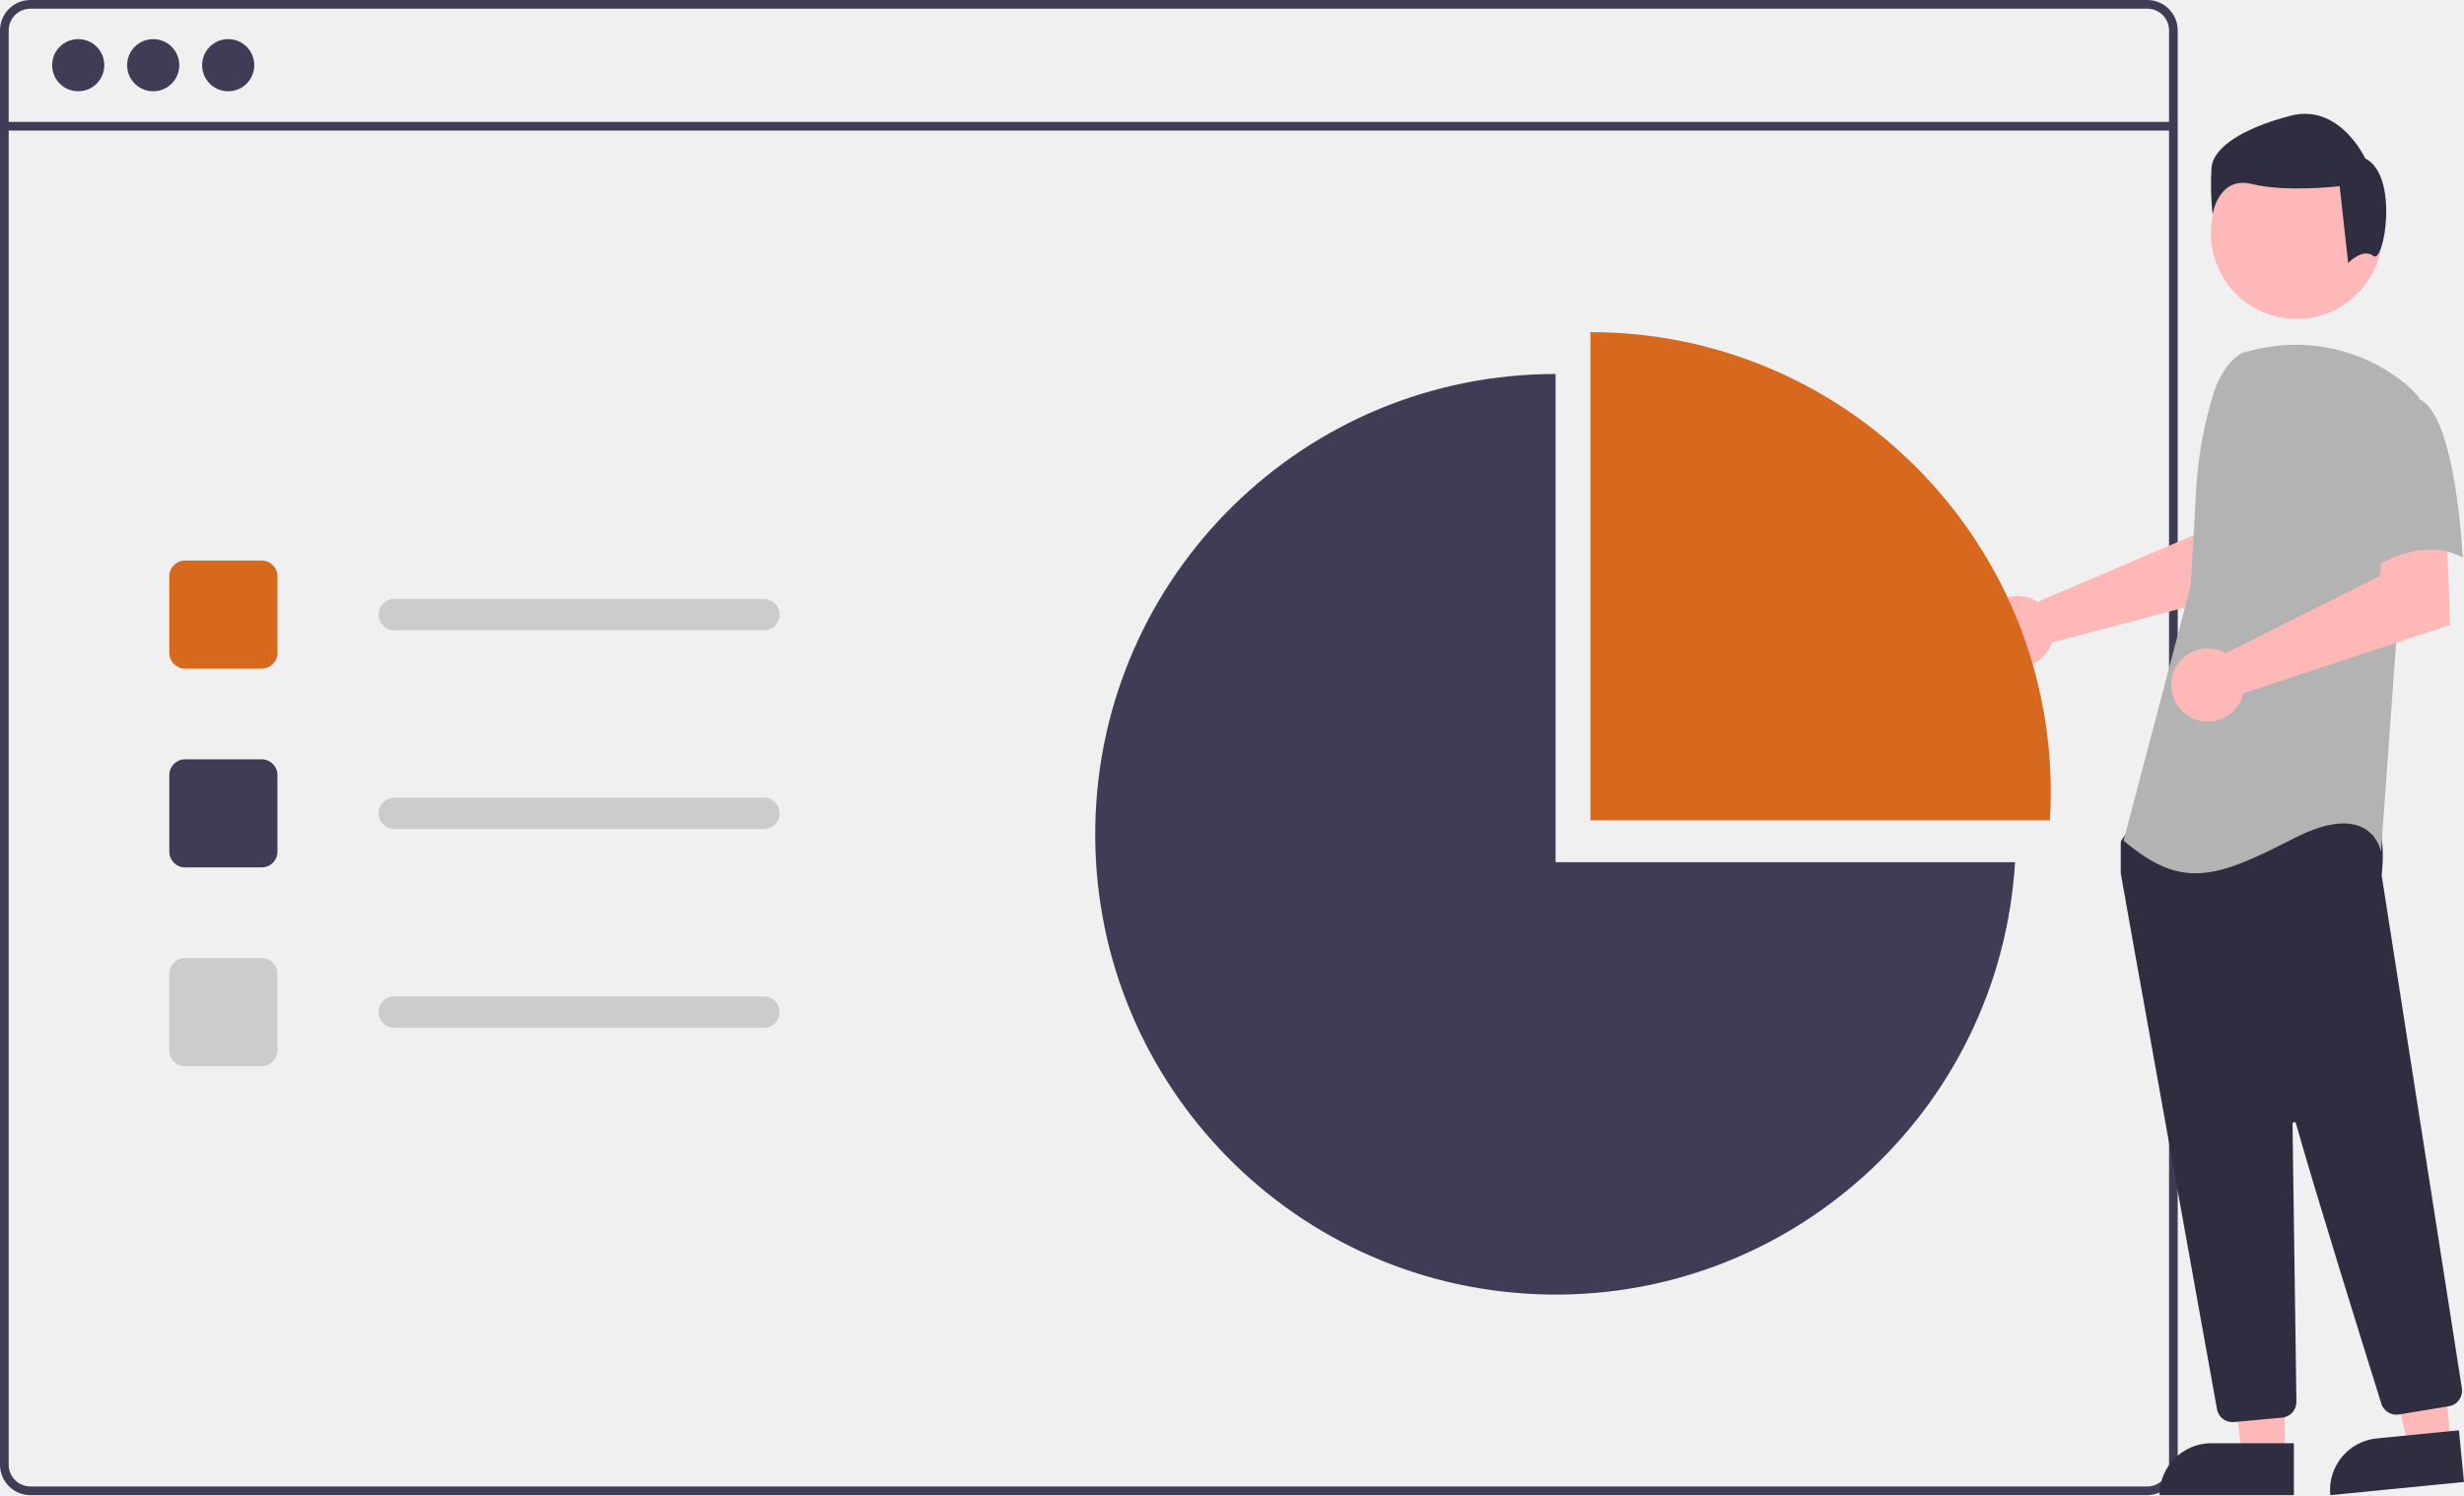
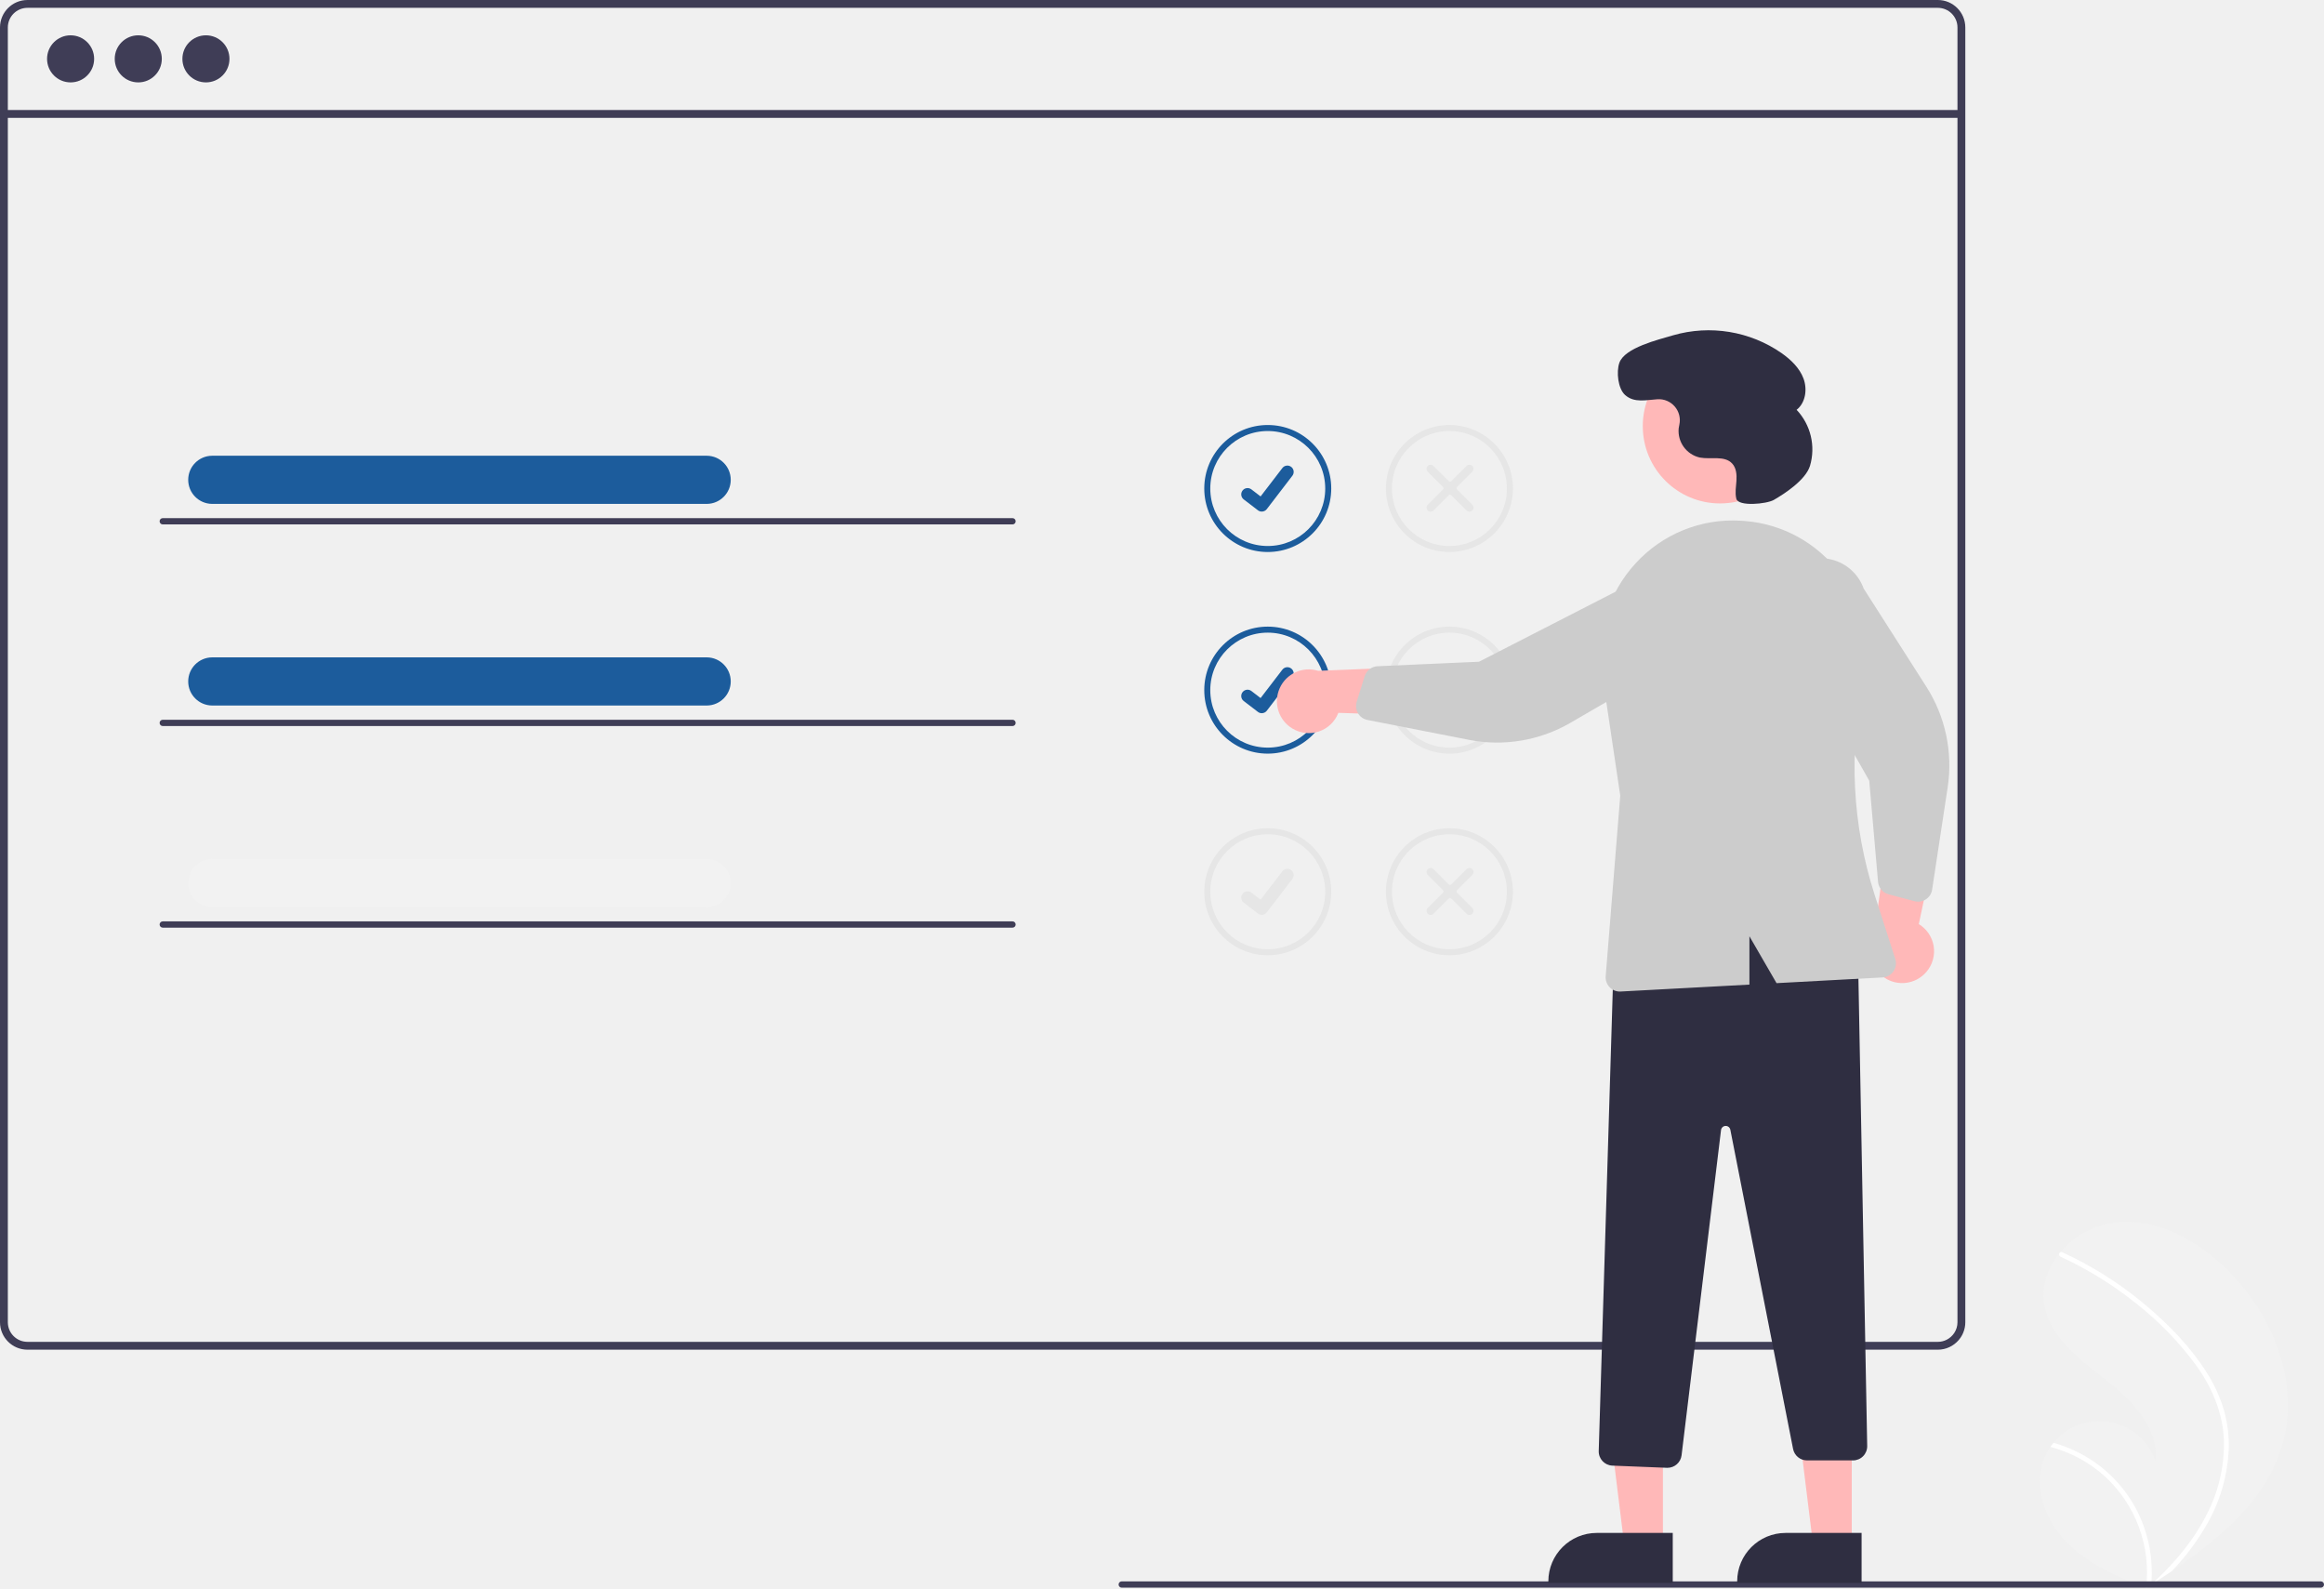
- <svg xmlns="http://www.w3.org/2000/svg" data-name="Layer 1" width="706.535" height="428.76" viewBox="0 0 706.535 428.76">
-   <path d="M862.452,235.62h-607a8.728,8.728,0,0,0-8.72,8.72V655.66a8.728,8.728,0,0,0,8.72,8.72h607a8.712,8.712,0,0,0,6.63-3.06,2.046,2.046,0,0,0,.19-.24,8.167,8.167,0,0,0,1.25-2.11,8.507,8.507,0,0,0,.66-3.31V244.34A8.73,8.73,0,0,0,862.452,235.62Zm6.24,420.04a6.175,6.175,0,0,1-1.03,3.42,6.446,6.446,0,0,1-2.36,2.12,6.184,6.184,0,0,1-2.85.69h-607a6.238,6.238,0,0,1-6.23-6.23V244.34a6.238,6.238,0,0,1,6.23-6.23h607a6.239,6.239,0,0,1,6.24,6.23Z" transform="translate(-246.7323 -235.62)" fill="#3f3d56" />
+ <svg xmlns="http://www.w3.org/2000/svg" data-name="Layer 1" width="738.418" height="504.651" viewBox="0 0 738.418 504.651">
+   <path d="M956.005,656.59c-5.052,17.526-19.804,29.795-35.191,40.217q-3.223,2.183-6.448,4.266c-.015.006-.03.02-.044.026-.103.066-.207.133-.303.2-.444.286-.888.572-1.328.855l.242.109s.237.126-.022.02c-.077-.032-.158-.061-.235-.094-8.939-3.605-18.037-7.476-24.888-14.23-7.107-7.014-11.26-18.014-7.411-27.228A17.592,17.592,0,0,1,882.28,657.312c.312-.447.648-.874.998-1.294a18.856,18.856,0,0,1,32.386,5.73c1.131-10.526-7.549-19.343-15.901-25.848-8.356-6.502-17.851-13.583-19.467-24.051-.902-5.824,1.123-11.468,4.812-15.999.114-.138.228-.275.346-.409a27.518,27.518,0,0,1,17.687-9.489c12.813-1.332,25.259,5.451,34.568,14.359C952.691,614.646,961.748,636.662,956.005,656.59Z" transform="translate(-230.7911 -197.6744)" fill="#f2f2f2" />
+   <path d="M931.921,633.665a46.78,46.78,0,0,1,5.604,12.361,40.619,40.619,0,0,1,1.404,11.997,52.044,52.044,0,0,1-6.816,23.685A74.903,74.903,0,0,1,920.814,696.807q-3.223,2.183-6.448,4.266c-.015.006-.03.02-.044.026-.103.066-.207.133-.303.2-.444.286-.888.572-1.328.855,0,0,.479.235.219.129-.077-.032-.158-.061-.235-.094a41.405,41.405,0,0,0-13.249-35.651A41.759,41.759,0,0,0,882.28,657.312c.312-.447.648-.874.998-1.294a43.296,43.296,0,0,1,7.147,2.704,42.424,42.424,0,0,1,19.182,18.493,43.374,43.374,0,0,1,4.723,23.801c.367-.333.735-.673,1.092-1.01,6.793-6.333,12.826-13.602,16.91-21.992a48.416,48.416,0,0,0,5.07-22.907c-.333-8.653-3.781-16.668-8.773-23.646a101.345,101.345,0,0,0-19.21-19.798,115.158,115.158,0,0,0-23.892-14.751.828.828,0,0,1-.417-1.063.704.704,0,0,1,.346-.409.613.613,0,0,1,.532.023c1.054.485,2.1.977,3.139,1.49A116.465,116.465,0,0,1,913.187,612.827C920.27,618.866,926.938,625.765,931.921,633.665Z" transform="translate(-230.7911 -197.6744)" fill="#fff" />
+   <path d="M846.511,197.674h-607a8.728,8.728,0,0,0-8.72,8.72V617.714a8.728,8.728,0,0,0,8.72,8.72h607a8.712,8.712,0,0,0,6.63-3.06,2.046,2.046,0,0,0,.19-.24,8.167,8.167,0,0,0,1.25-2.11,8.507,8.507,0,0,0,.66-3.31V206.394A8.73,8.73,0,0,0,846.511,197.674Zm6.24,420.04a6.175,6.175,0,0,1-1.03,3.42,6.446,6.446,0,0,1-2.36,2.12,6.184,6.184,0,0,1-2.85.69h-607a6.238,6.238,0,0,1-6.23-6.23V206.394a6.238,6.238,0,0,1,6.23-6.23h607a6.239,6.239,0,0,1,6.24,6.23Z" transform="translate(-230.7911 -197.6744)" fill="#3f3d56" />
  <rect x="1.243" y="34.949" width="621.957" height="2.493" fill="#3f3d56" />
  <circle cx="22.432" cy="18.696" r="7.478" fill="#3f3d56" />
  <circle cx="43.932" cy="18.696" r="7.478" fill="#3f3d56" />
  <circle cx="65.433" cy="18.696" r="7.478" fill="#3f3d56" />
-   <path d="M321.784,427.366h-22a4.505,4.505,0,0,1-4.5-4.5v-22a4.505,4.505,0,0,1,4.5-4.5h22a4.505,4.505,0,0,1,4.5,4.5v22A4.505,4.505,0,0,1,321.784,427.366Z" transform="translate(-246.7323 -235.62)" fill="#d6691e" />
-   <path d="M321.784,484.366h-22a4.505,4.505,0,0,1-4.5-4.5v-22a4.505,4.505,0,0,1,4.5-4.5h22a4.505,4.505,0,0,1,4.5,4.5v22A4.505,4.505,0,0,1,321.784,484.366Z" transform="translate(-246.7323 -235.62)" fill="#3f3d56" />
-   <path d="M321.784,541.366h-22a4.505,4.505,0,0,1-4.5-4.5v-22a4.505,4.505,0,0,1,4.5-4.5h22a4.505,4.505,0,0,1,4.5,4.5v22A4.505,4.505,0,0,1,321.784,541.366Z" transform="translate(-246.7323 -235.62)" fill="#ccc" />
-   <path d="M465.784,416.366h-106a4.5,4.5,0,1,1,0-9h106a4.5,4.5,0,0,1,0,9Z" transform="translate(-246.7323 -235.62)" fill="#ccc" />
-   <path d="M465.784,473.366h-106a4.5,4.5,0,1,1,0-9h106a4.5,4.5,0,0,1,0,9Z" transform="translate(-246.7323 -235.62)" fill="#ccc" />
-   <path d="M465.784,530.366h-106a4.5,4.5,0,1,1,0-9h106a4.5,4.5,0,0,1,0,9Z" transform="translate(-246.7323 -235.62)" fill="#ccc" />
-   <path d="M829.554,407.436a10.093,10.093,0,0,1,1.411.787l44.852-19.143,1.601-11.815,17.922-.11-1.059,27.098-59.2,15.656a10.608,10.608,0,0,1-.447,1.208,10.235,10.235,0,1,1-5.079-13.682Z" transform="translate(-246.7323 -235.62)" fill="#ffb8b8" />
-   <polygon points="655.125 417.376 642.865 417.375 637.033 370.087 655.127 370.088 655.125 417.376" fill="#ffb8b8" />
-   <path d="M634.108,413.872H657.752a0,0,0,0,1,0,0v14.887a0,0,0,0,1,0,0H619.221a0,0,0,0,1,0,0v0A14.887,14.887,0,0,1,634.108,413.872Z" fill="#2f2e41" />
-   <polygon points="702.805 413.911 690.604 415.113 680.163 368.625 698.17 366.851 702.805 413.911" fill="#ffb8b8" />
-   <path d="M928.987,647.641h23.644a0,0,0,0,1,0,0v14.887a0,0,0,0,1,0,0H914.1a0,0,0,0,1,0,0v0A14.887,14.887,0,0,1,928.987,647.641Z" transform="translate(-306.4502 -140.9748) rotate(-5.62529)" fill="#2f2e41" />
-   <circle cx="658.537" cy="66.928" r="24.561" fill="#ffb8b8" />
-   <path d="M886.858,643.432a4.471,4.471,0,0,1-4.415-3.697c-6.346-35.226-27.088-150.405-27.584-153.596a1.427,1.427,0,0,1-.016-.222v-8.588a1.489,1.489,0,0,1,.279-.872l2.74-3.838a1.478,1.478,0,0,1,1.144-.625c15.622-.732,66.784-2.879,69.256.209h0c2.482,3.104,1.605,12.507,1.404,14.36l.01.193,22.985,146.995a4.512,4.512,0,0,1-3.715,5.135L934.59,641.253a4.521,4.521,0,0,1-5.025-3.093c-4.44-14.188-19.329-61.918-24.489-80.387a.499.499,0,0,0-.98.139c.258,17.605.881,62.523,1.096,78.037l.023,1.671a4.518,4.518,0,0,1-4.093,4.536l-13.844,1.258C887.137,643.427,886.996,643.432,886.858,643.432Z" transform="translate(-246.7323 -235.62)" fill="#2f2e41" />
-   <path id="e15ec395-f7cd-4347-89a2-a03d95a452a7-190" data-name="Path 99" d="M889.682,336.767c-4.286,2.548-6.851,7.23-8.323,11.995a113.681,113.681,0,0,0-4.884,27.159l-1.556,27.6-19.255,73.17c16.689,14.121,26.315,10.912,48.78-.639S929.477,479.904,929.477,479.904l4.492-62.258,6.418-68.032a30.164,30.164,0,0,0-4.861-4.674,49.658,49.658,0,0,0-42.442-8.995Z" transform="translate(-246.7323 -235.62)" fill="#b3b3b3" />
-   <path d="M883.428,422.213a10.526,10.526,0,0,1,1.501.704l44.348-22.197.736-12.026,18.294-1.261.98,27.413-59.266,19.599a10.496,10.496,0,1,1-6.593-12.232Z" transform="translate(-246.7323 -235.62)" fill="#ffb8b8" />
-   <path id="bf6aefed-5d84-44a4-8c4e-9d1f3daa58d8-191" data-name="Path 101" d="M940.067,349.924c10.912,3.851,12.834,45.574,12.834,45.574-12.837-7.06-28.241,4.493-28.241,4.493s-3.209-10.912-7.06-25.032a24.53,24.53,0,0,1,5.134-23.106S929.155,346.071,940.067,349.924Z" transform="translate(-246.7323 -235.62)" fill="#b3b3b3" />
-   <path id="f516f9fe-dc87-4aac-a802-2e179304beb7-192" data-name="Path 102" d="M927.292,309.043c-3.06-2.448-7.235,2.002-7.235,2.002l-2.448-22.033s-15.301,1.833-25.093-.612-11.323,8.875-11.323,8.875a78.581,78.581,0,0,1-.306-13.771c.612-5.508,8.568-11.017,22.645-14.689S924.953,281.056,924.953,281.056C934.747,285.952,930.352,311.492,927.292,309.043Z" transform="translate(-246.7323 -235.62)" fill="#2f2e41" />
-   <path d="M834.536,470.866c.158-2.647.248-5.313.248-8a132,132,0,0,0-132-132v140Z" transform="translate(-246.7323 -235.62)" fill="#d6691e" />
-   <path d="M692.784,482.866v-140a132,132,0,1,0,131.752,140Z" transform="translate(-246.7323 -235.62)" fill="#3f3d56" />
+   <path d="M633.603,373.035a20.174,20.174,0,1,1,20.174-20.174A20.197,20.197,0,0,1,633.603,373.035Zm0-38.436a18.262,18.262,0,1,0,18.262,18.262A18.283,18.283,0,0,0,633.603,334.599Z" transform="translate(-230.7911 -197.6744)" fill="#1c5c9c" />
+   <path id="f1f767dc-4b88-4f47-9e03-7555881e6705-42" data-name="Path 395" d="M631.699,360.192a1.993,1.993,0,0,1-1.199-.399l-.021-.016-4.517-3.455a2.007,2.007,0,0,1,2.442-3.186l2.925,2.243,6.913-9.019a2.006,2.006,0,0,1,2.813-.372l.001 0-.043.06.044-.06a2.009,2.009,0,0,1,.371,2.813L633.297,359.407a2.007,2.007,0,0,1-1.596.783Z" transform="translate(-230.7911 -197.6744)" fill="#1c5c9c" />
+   <path d="M691.328,373.035a20.174,20.174,0,1,1,20.174-20.174A20.197,20.197,0,0,1,691.328,373.035Zm0-38.436a18.262,18.262,0,1,0,18.262,18.262A18.283,18.283,0,0,0,691.328,334.599Z" transform="translate(-230.7911 -197.6744)" fill="#e6e6e6" />
+   <path d="M698.59,359.841a1.293,1.293,0,0,1-1.826,0l-4.841-4.841A.576.576,0,0,0,691.109,355l-4.841,4.841a1.291,1.291,0,0,1-1.826-1.826l4.841-4.841a.576.576,0,0,0,0-.814l-4.841-4.841a1.291,1.291,0,0,1,1.826-1.826l4.841,4.841a.576.576,0,0,0,.814-0l4.841-4.841a1.291,1.291,0,0,1,1.826,1.826l-4.841,4.841a.576.576,0,0,0,0.0.814l4.841,4.841A1.293,1.293,0,0,1,698.59,359.841Z" transform="translate(-230.7911 -197.6744)" fill="#e6e6e6" />
+   <path d="M633.603,437.085a20.174,20.174,0,1,1,20.174-20.174A20.197,20.197,0,0,1,633.603,437.085Zm0-38.436a18.262,18.262,0,1,0,18.262,18.262A18.283,18.283,0,0,0,633.603,398.648Z" transform="translate(-230.7911 -197.6744)" fill="#1c5c9c" />
+   <path id="a793c70c-1521-4e6e-9b61-9683a9490971-43" data-name="Path 395" d="M631.699,424.242a1.993,1.993,0,0,1-1.199-.399l-.021-.016-4.517-3.455a2.007,2.007,0,0,1,2.442-3.186l2.925,2.243,6.913-9.019a2.006,2.006,0,0,1,2.813-.372l.001 0-.043.06.044-.06a2.009,2.009,0,0,1,.371,2.813L633.297,423.456a2.007,2.007,0,0,1-1.596.783Z" transform="translate(-230.7911 -197.6744)" fill="#1c5c9c" />
+   <path d="M691.328,437.085a20.174,20.174,0,1,1,20.174-20.174A20.197,20.197,0,0,1,691.328,437.085Zm0-38.436a18.262,18.262,0,1,0,18.262,18.262A18.283,18.283,0,0,0,691.328,398.648Z" transform="translate(-230.7911 -197.6744)" fill="#e6e6e6" />
+   <path d="M698.59,423.891a1.293,1.293,0,0,1-1.826,0l-4.841-4.841a.576.576,0,0,0-.814-0l-4.841,4.841a1.291,1.291,0,0,1-1.826-1.826l4.841-4.841a.576.576,0,0,0,0-.814l-4.841-4.841a1.291,1.291,0,0,1,1.826-1.826l4.841,4.841a.576.576,0,0,0,.814-0l4.841-4.841a1.291,1.291,0,0,1,1.826,1.826l-4.841,4.841a.576.576,0,0,0,0.0.814l4.841,4.841A1.293,1.293,0,0,1,698.59,423.891Z" transform="translate(-230.7911 -197.6744)" fill="#e6e6e6" />
+   <path d="M633.603,501.134a20.174,20.174,0,1,1,20.174-20.174A20.197,20.197,0,0,1,633.603,501.134Zm0-38.436a18.262,18.262,0,1,0,18.262,18.262A18.283,18.283,0,0,0,633.603,462.698Z" transform="translate(-230.7911 -197.6744)" fill="#e6e6e6" />
+   <path id="b02a55c8-7c5c-410c-bde7-66a7a3b003d7-44" data-name="Path 395" d="M631.699,488.291a1.993,1.993,0,0,1-1.199-.399l-.021-.016-4.517-3.455a2.007,2.007,0,0,1,2.442-3.186l2.925,2.243,6.913-9.019a2.006,2.006,0,0,1,2.813-.372l.001 0-.043.06.044-.06a2.009,2.009,0,0,1,.371,2.813L633.297,487.506a2.007,2.007,0,0,1-1.596.783Z" transform="translate(-230.7911 -197.6744)" fill="#e6e6e6" />
+   <path d="M691.328,501.134a20.174,20.174,0,1,1,20.174-20.174A20.197,20.197,0,0,1,691.328,501.134Zm0-38.436a18.262,18.262,0,1,0,18.262,18.262A18.283,18.283,0,0,0,691.328,462.698Z" transform="translate(-230.7911 -197.6744)" fill="#e6e6e6" />
+   <path d="M698.59,487.94a1.293,1.293,0,0,1-1.826,0l-4.841-4.841a.576.576,0,0,0-.814-0l-4.841,4.841a1.291,1.291,0,0,1-1.826-1.826l4.841-4.841a.576.576,0,0,0,0-.814l-4.841-4.841a1.291,1.291,0,0,1,1.826-1.826l4.841,4.841a.576.576,0,0,0,.814-0l4.841-4.841a1.291,1.291,0,0,1,1.826,1.826l-4.841,4.841a.576.576,0,0,0,0.0.814l4.841,4.841A1.293,1.293,0,0,1,698.59,487.94Z" transform="translate(-230.7911 -197.6744)" fill="#e6e6e6" />
+   <path d="M968.209,702.031h-381a1,1,0,0,1,0-2h381a1,1,0,1,1,0,2Z" transform="translate(-230.7911 -197.6744)" fill="#3f3d56" />
+   <path d="M641.45,429.116a10.056,10.056,0,0,0,14.588-4.994l35.715,1.189-9.702-15.834-32.428,1.299a10.11,10.11,0,0,0-8.173,18.341Z" transform="translate(-230.7911 -197.6744)" fill="#ffb8b8" />
+   <path d="M842.824,506.476a10.056,10.056,0,0,0-2.363-15.237l7.425-34.955-17.288,6.779-4.401,32.155a10.11,10.11,0,0,0,16.626,11.259Z" transform="translate(-230.7911 -197.6744)" fill="#ffb8b8" />
+   <polygon points="528.369 490.974 516.109 490.973 510.277 443.685 528.371 443.686 528.369 490.974" fill="#ffb8b8" />
+   <path d="M762.286,700.532l-39.531-.001v-.5a15.386,15.386,0,0,1,15.386-15.386h.001l24.144.001Z" transform="translate(-230.7911 -197.6744)" fill="#2f2e41" />
+   <polygon points="588.369 490.974 576.109 490.973 570.277 443.685 588.371 443.686 588.369 490.974" fill="#ffb8b8" />
+   <path d="M822.286,700.532l-39.531-.001v-.5a15.386,15.386,0,0,1,15.386-15.386h.001l24.144.001Z" transform="translate(-230.7911 -197.6744)" fill="#2f2e41" />
+   <path d="M760.437,663.956l-17.355-.694a4.514,4.514,0,0,1-4.318-4.634l4.889-160.379.319-.115c30.416-11.003,55.578-10.171,76.926,2.54l.239.143L824.067,657.019a4.5,4.5,0,0,1-4.499,4.585h-14.634a4.51,4.51,0,0,1-4.416-3.632L780.583,556.563a1.5,1.5,0,0,0-2.961.109L765.084,660.002a4.526,4.526,0,0,1-4.469,3.957C760.556,663.959,760.496,663.958,760.437,663.956Z" transform="translate(-230.7911 -197.6744)" fill="#2f2e41" />
+   <circle cx="546.529" cy="135.366" r="24.561" fill="#ffb8b8" />
+   <path d="M661.854,423.312a4.506,4.506,0,0,1-.001-2.686l2.545-8.153a4.515,4.515,0,0,1,4.097-3.155l32.223-1.425,52.278-26.798a14.497,14.497,0,1,1,8.785,27.63L729.742,427.309a46.374,46.374,0,0,1-32.195,5.396l-32.264-6.321a4.505,4.505,0,0,1-3-2.112A4.455,4.455,0,0,1,661.854,423.312Z" transform="translate(-230.7911 -197.6744)" fill="#ccc" />
+   <path d="M841.775,483.845a4.506,4.506,0,0,1-2.683.116l-8.254-2.195a4.515,4.515,0,0,1-3.326-3.959l-2.796-32.133L795.713,394.586a14.497,14.497,0,1,1,27.231-9.954l19.931,31.217a46.373,46.373,0,0,1,6.763,31.936l-4.941,32.504a4.505,4.505,0,0,1-1.982,3.087A4.455,4.455,0,0,1,841.775,483.845Z" transform="translate(-230.7911 -197.6744)" fill="#ccc" />
+   <path d="M750.456,376.658A41.822,41.822,0,0,1,783.993,363.098q.616.038,1.227.086h0a41.734,41.734,0,0,1,30.16,16.646,42.362,42.362,0,0,1,7.525,34.145,132.361,132.361,0,0,0,3.497,67.876l6.589,20.459a4.499,4.499,0,0,1-4.042,5.872l-33.685,1.811-8.62-14.89v15.353l-40.941,2.201c-.082.005-.163.007-.243.007a4.5,4.5,0,0,1-4.484-4.861l4.627-57.382-5.804-38.973A42.089,42.089,0,0,1,750.456,376.658Z" transform="translate(-230.7911 -197.6744)" fill="#ccc" />
+   <path d="M794.39,356.488c-2.274,1.308-11.262,2.176-11.903-.368l-.014-.056c-.446-1.864-.076-3.811.052-5.723s-.059-4.013-1.362-5.419c-2.428-2.621-6.748-1.232-10.258-1.894a8.664,8.664,0,0,1-6.74-9.253c.05-.398.128-.795.216-1.193a6.673,6.673,0,0,0-6.927-8.081c-3.548.203-7.378,1.278-10.314-1.35-2.27-2.032-2.824-7.322-1.827-10.201,1.676-4.838,12.414-7.371,17.102-8.764a40.62,40.62,0,0,1,34.43,5.65c2.961,2.087,5.727,4.71,6.989,8.106s.653,7.68-2.193,9.922a18.332,18.332,0,0,1,4.246,17.806C804.484,350.197,797.775,354.54,794.39,356.488Z" transform="translate(-230.7911 -197.6744)" fill="#2f2e41" />
+   <path d="M455.413,357.747H298.152a7.648,7.648,0,0,1,0-15.295H455.413a7.648,7.648,0,0,1,0,15.295Z" transform="translate(-230.7911 -197.6744)" fill="#1c5c9c" />
+   <path d="M552.504,364.27h-270a1,1,0,0,1,0-2h270a1,1,0,0,1,0,2Z" transform="translate(-230.7911 -197.6744)" fill="#3f3d56" />
+   <path d="M455.413,421.797H298.152a7.648,7.648,0,0,1,0-15.295H455.413a7.648,7.648,0,0,1,0,15.295Z" transform="translate(-230.7911 -197.6744)" fill="#1c5c9c" />
+   <path d="M552.504,428.319h-270a1,1,0,0,1,0-2h270a1,1,0,0,1,0,2Z" transform="translate(-230.7911 -197.6744)" fill="#3f3d56" />
+   <path d="M455.413,485.847H298.152a7.648,7.648,0,0,1,0-15.295H455.413a7.648,7.648,0,0,1,0,15.295Z" transform="translate(-230.7911 -197.6744)" fill="#f2f2f2" />
+   <path d="M552.504,492.369h-270a1,1,0,1,1,0-2h270a1,1,0,0,1,0,2Z" transform="translate(-230.7911 -197.6744)" fill="#3f3d56" />
</svg>
